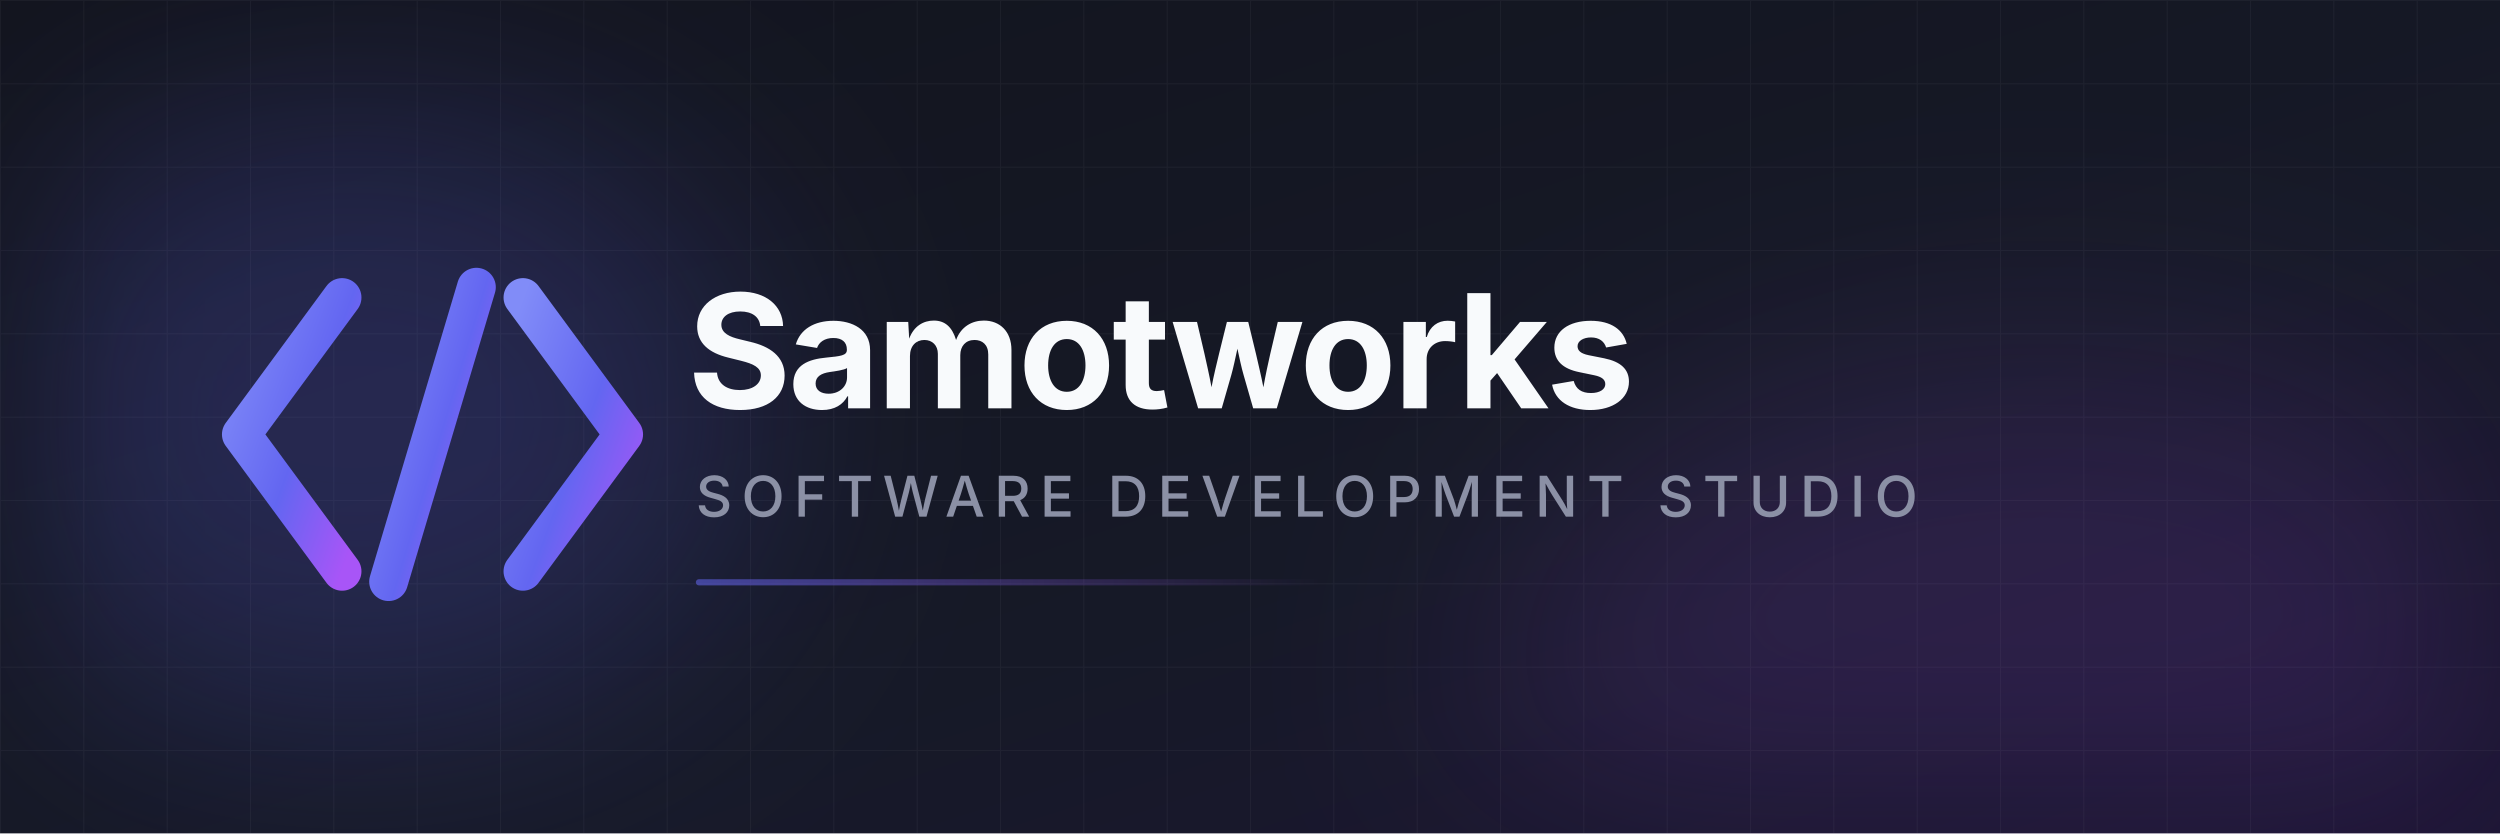
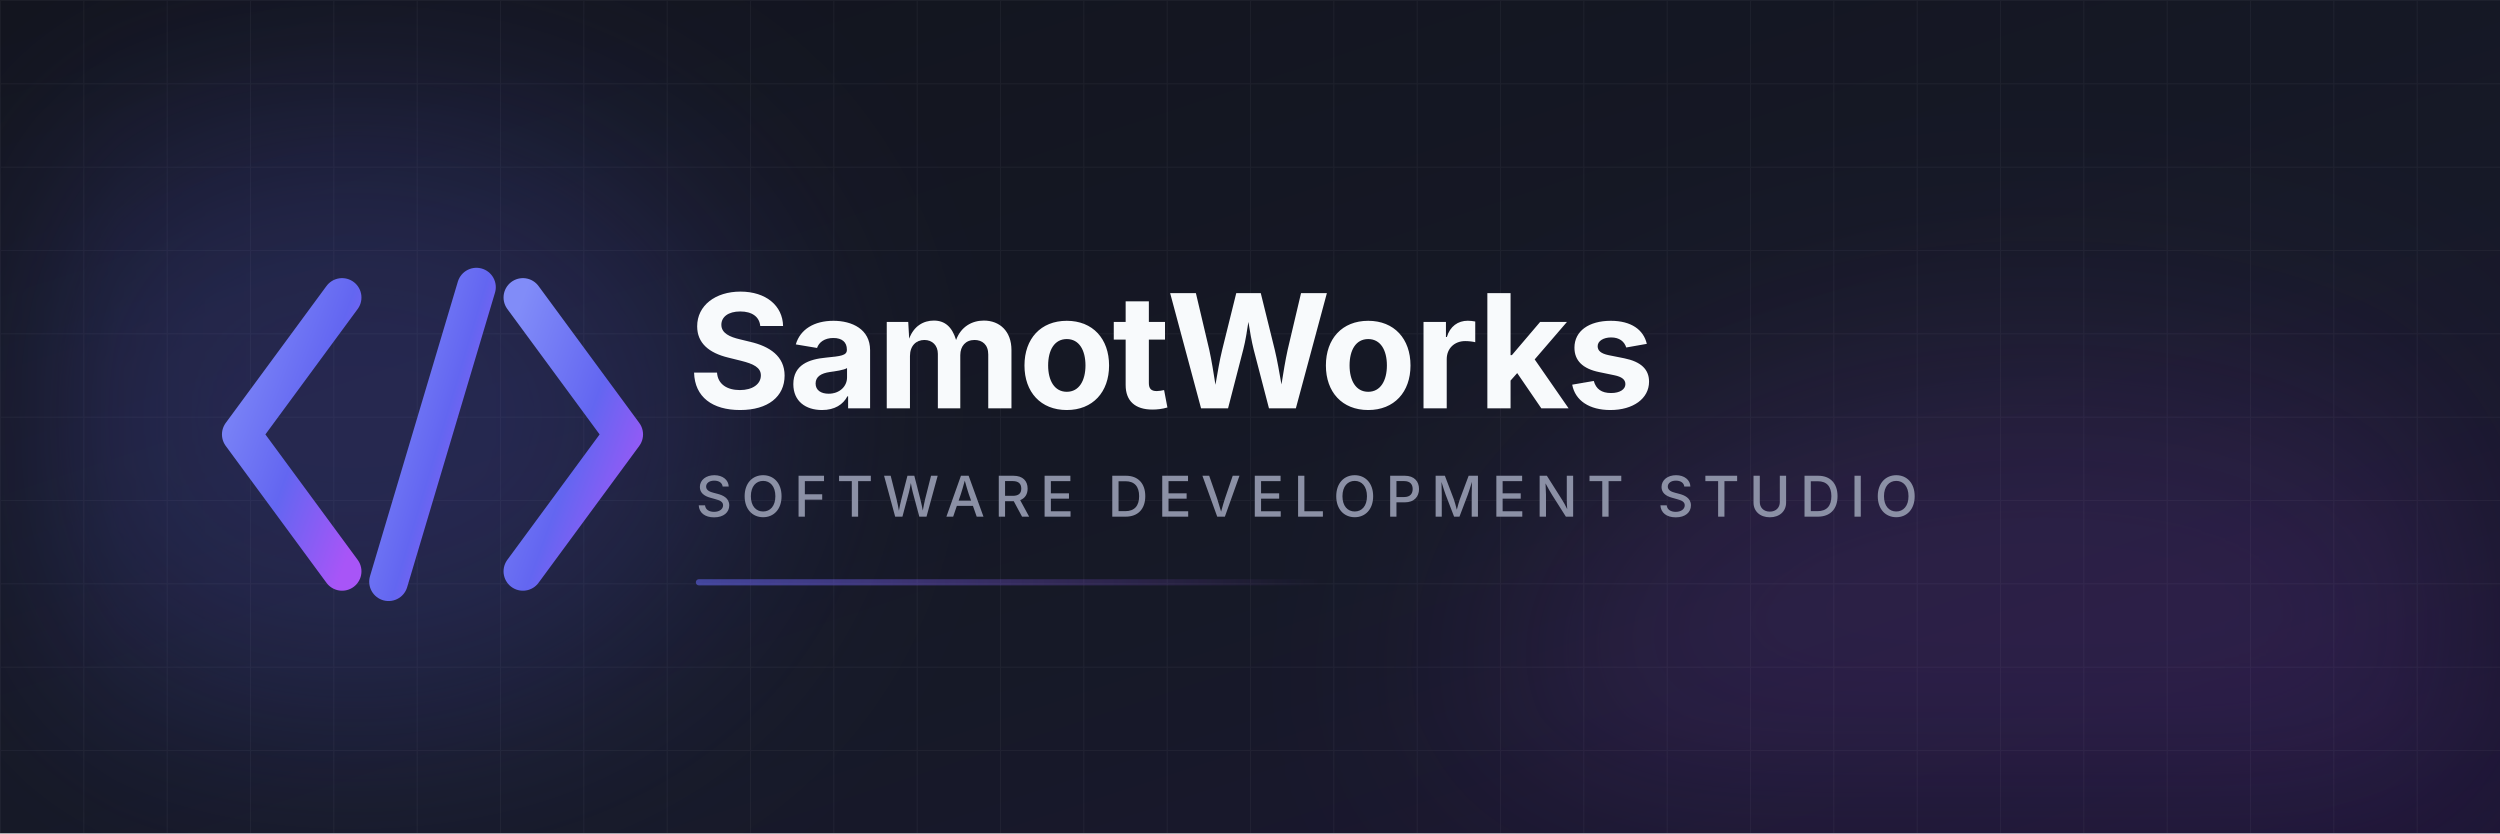
<svg xmlns="http://www.w3.org/2000/svg" viewBox="0 0 1200 400" width="1200" height="400">
  <defs>
    <linearGradient id="bg" x1="0" y1="0" x2="1" y2="1">
      <stop offset="0%" stop-color="#12141d" />
      <stop offset="60%" stop-color="#161927" />
      <stop offset="100%" stop-color="#1c1533" />
    </linearGradient>
    <linearGradient id="brand" x1="0" y1="0" x2="1" y2="1">
      <stop offset="0%" stop-color="#818cf8" />
      <stop offset="55%" stop-color="#6366f1" />
      <stop offset="100%" stop-color="#a855f7" />
    </linearGradient>
    <linearGradient id="fade" x1="0" y1="0" x2="1" y2="0">
      <stop offset="0%" stop-color="#6366f1" stop-opacity="0.55" />
      <stop offset="100%" stop-color="#a855f7" stop-opacity="0" />
    </linearGradient>
    <filter id="soft" x="-50%" y="-50%" width="200%" height="200%">
      <feGaussianBlur stdDeviation="60" />
    </filter>
    <pattern id="grid" width="40" height="40" patternUnits="userSpaceOnUse">
      <path d="M40 0 L0 0 0 40" fill="none" stroke="#ffffff" stroke-opacity="0.04" stroke-width="1" />
    </pattern>
  </defs>
  <rect width="1200" height="400" fill="url(#bg)" />
  <rect width="1200" height="400" fill="url(#grid)" />
  <ellipse cx="170" cy="200" rx="190" ry="150" fill="#6366f1" opacity="0.22" filter="url(#soft)" />
  <ellipse cx="980" cy="330" rx="260" ry="160" fill="#a855f7" opacity="0.14" filter="url(#soft)" />
  <g transform="translate(96 118) scale(0.62)">
    <path d="M110 40 L32 146 L110 252" fill="none" stroke="url(#brand)" stroke-width="30" stroke-linecap="round" stroke-linejoin="round" />
    <path d="M214 32 L146 260" fill="none" stroke="url(#brand)" stroke-width="30" stroke-linecap="round" />
    <path d="M250 40 L328 146 L250 252" fill="none" stroke="url(#brand)" stroke-width="30" stroke-linecap="round" stroke-linejoin="round" />
  </g>
-   <text x="330" y="196" font-family="Segoe UI, Inter, system-ui, -apple-system, sans-serif" font-size="76" font-weight="700" fill="#f8fafc" letter-spacing="-1.5">Samotworks</text>
+   <text x="330" y="196" font-family="Segoe UI, Inter, system-ui, -apple-system, sans-serif" font-size="76" font-weight="700" fill="#f8fafc" letter-spacing="-1.5">SamotWorks</text>
  <text x="334" y="248" font-family="Segoe UI, Inter, system-ui, -apple-system, sans-serif" font-size="27" font-weight="500" fill="#8b90a5" letter-spacing="4.5">SOFTWARE DEVELOPMENT STUDIO</text>
  <rect x="334" y="278" width="300" height="3" rx="1.5" fill="url(#fade)" />
</svg>
